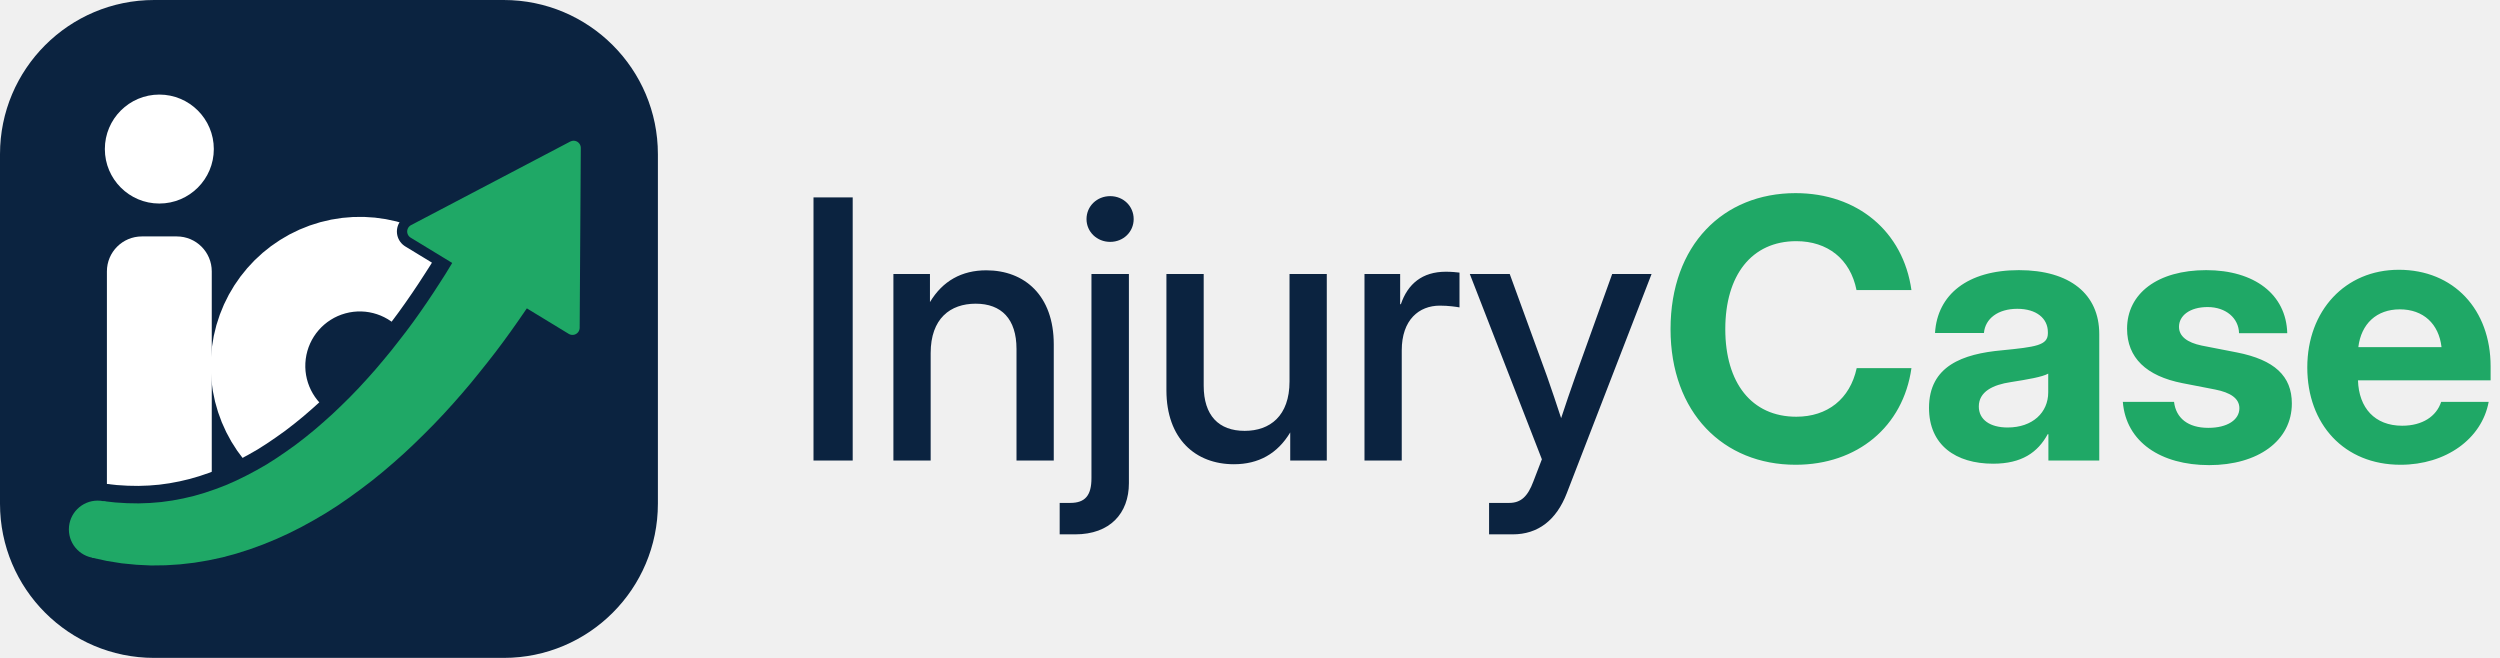
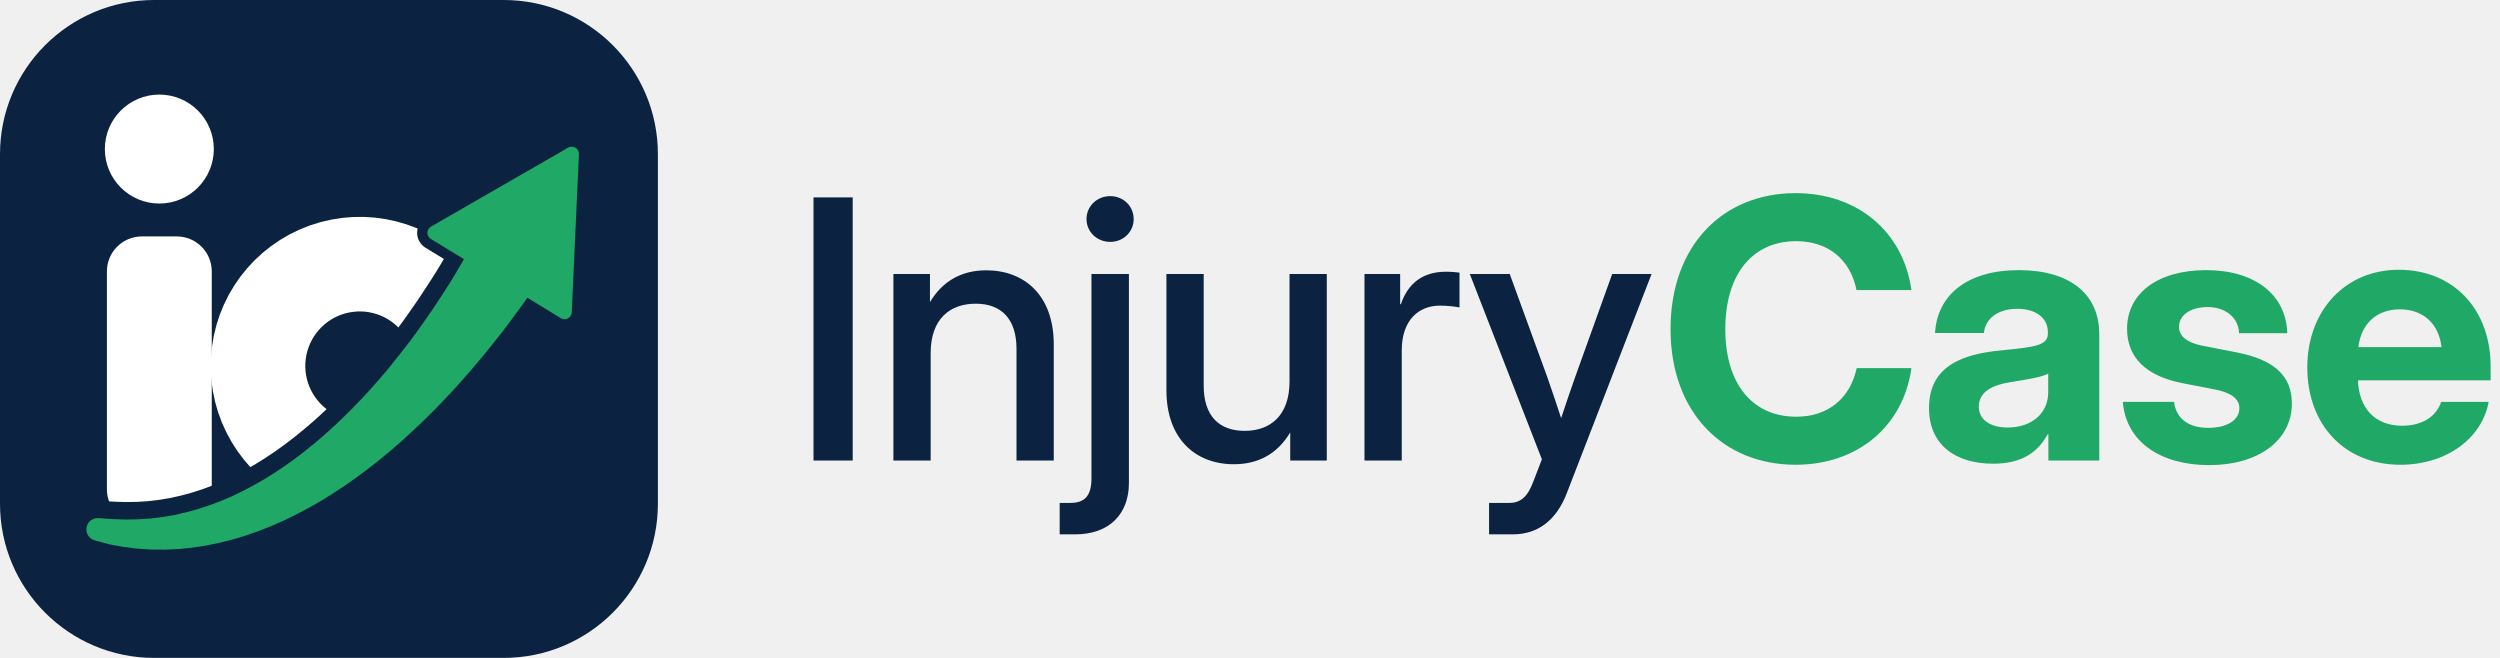
<svg xmlns="http://www.w3.org/2000/svg" viewBox="0 0 243.2 64.0" role="img" aria-label="InjuryCase">
  <g>
    <rect width="64" height="64" rx="15" fill="#0B2340" />
    <circle cx="15.5" cy="14.5" r="5.3" fill="#FFFFFF" />
    <rect x="10.4" y="23" width="10.2" height="28" rx="3.4" fill="#FFFFFF" />
-     <clipPath id="c668-logo-horizontal">
-       <path d="M0.00 0.00 L64.00 0.00 L64.00 28.41 L52.30 28.41 L51.68 29.36 L51.03 30.32 L50.36 31.29 L49.66 32.28 L48.94 33.27 L48.19 34.27 L47.41 35.27 L46.61 36.27 L45.79 37.28 L44.94 38.28 L44.07 39.27 L43.17 40.26 L42.25 41.23 L41.30 42.19 L40.33 43.14 L39.34 44.07 L38.32 44.98 L37.28 45.87 L36.21 46.74 L35.12 47.57 L34.01 48.38 L32.88 49.16 L31.72 49.90 L30.53 50.60 L29.33 51.26 L28.10 51.88 L26.85 52.45 L25.58 52.97 L24.29 53.44 L22.97 53.86 L21.64 54.22 L20.28 54.51 L18.91 54.74 L17.52 54.90 L16.12 54.99 L14.70 55.01 L13.28 54.94 L11.84 54.80 L10.40 54.57 L8.95 54.25 L0.00 54.25 Z" />
+     <clipPath id="c7682-logo-horizontal">
+       <path d="M0.00 0.00 L64.00 0.00 L64.00 27.40 L52.38 27.40 L51.75 28.33 L51.08 29.28 L50.39 30.24 L49.67 31.21 L48.93 32.20 L48.15 33.18 L47.35 34.18 L46.53 35.17 L45.68 36.17 L44.81 37.16 L43.91 38.15 L42.98 39.13 L42.04 40.10 L41.07 41.05 L40.07 41.99 L39.06 42.92 L38.02 43.82 L36.96 44.70 L35.88 45.55 L34.77 46.38 L33.65 47.17 L32.50 47.93 L31.34 48.66 L30.15 49.34 L28.95 49.98 L27.73 50.58 L26.49 51.13 L25.23 51.63 L23.96 52.08 L22.67 52.47 L21.37 52.80 L20.06 53.07 L18.73 53.27 L17.40 53.41 L16.05 53.47 L14.70 53.46 L13.35 53.37 L11.99 53.20 L10.63 52.95 L9.29 52.58 L0.00 52.58 Z" />
    </clipPath>
-     <path clip-path="url(#c668-logo-horizontal)" d="M42.80 29.50 A9.9 9.9 0 1 0 30.05 44.17" fill="none" stroke="#FFFFFF" stroke-width="9.2" stroke-linecap="round" />
-     <path d="M8.95 54.25 L10.40 54.57 L11.84 54.80 L13.28 54.94 L14.70 55.01 L16.12 54.99 L17.52 54.90 L18.91 54.74 L20.28 54.51 L21.64 54.22 L22.97 53.86 L24.29 53.44 L25.58 52.97 L26.85 52.45 L28.10 51.88 L29.33 51.26 L30.53 50.60 L31.72 49.90 L32.88 49.16 L34.01 48.38 L35.12 47.57 L36.21 46.74 L37.28 45.87 L38.32 44.98 L39.34 44.07 L40.33 43.14 L41.30 42.19 L42.25 41.23 L43.17 40.26 L44.07 39.27 L44.94 38.28 L45.79 37.28 L46.61 36.27 L47.41 35.27 L48.19 34.27 L48.94 33.27 L49.66 32.28 L50.36 31.29 L51.03 30.32 L51.68 29.36 L52.30 28.41 L44.95 23.94 L44.44 24.83 L43.90 25.73 L43.34 26.65 L42.75 27.57 L42.14 28.51 L41.51 29.45 L40.86 30.39 L40.19 31.33 L39.49 32.27 L38.77 33.20 L38.04 34.13 L37.28 35.05 L36.51 35.96 L35.71 36.86 L34.90 37.74 L34.07 38.60 L33.22 39.44 L32.36 40.26 L31.48 41.05 L30.59 41.82 L29.68 42.56 L28.76 43.27 L27.82 43.94 L26.88 44.58 L25.92 45.19 L24.94 45.75 L23.96 46.27 L22.96 46.76 L21.96 47.20 L20.94 47.59 L19.91 47.94 L18.88 48.24 L17.82 48.49 L16.76 48.69 L15.68 48.84 L14.59 48.93 L13.48 48.97 L12.36 48.95 L11.22 48.88 L10.05 48.75 Z M55.80 14.39 L55.69 31.88 L40.31 22.52 Z" fill="#0B2340" stroke="#0B2340" stroke-width="3.4" stroke-linejoin="round" />
-     <circle cx="9.50" cy="51.50" r="4.5" fill="#0B2340" />
-     <path d="M8.95 54.25 L10.40 54.57 L11.84 54.80 L13.28 54.94 L14.70 55.01 L16.12 54.99 L17.52 54.90 L18.91 54.74 L20.28 54.51 L21.64 54.22 L22.97 53.86 L24.29 53.44 L25.58 52.97 L26.85 52.45 L28.10 51.88 L29.33 51.26 L30.53 50.60 L31.72 49.90 L32.88 49.16 L34.01 48.38 L35.12 47.57 L36.21 46.74 L37.28 45.87 L38.32 44.98 L39.34 44.07 L40.33 43.14 L41.30 42.19 L42.25 41.23 L43.17 40.26 L44.07 39.27 L44.94 38.28 L45.79 37.28 L46.61 36.27 L47.41 35.27 L48.19 34.27 L48.94 33.27 L49.66 32.28 L50.36 31.29 L51.03 30.32 L51.68 29.36 L52.30 28.41 L44.95 23.94 L44.44 24.83 L43.90 25.73 L43.34 26.65 L42.75 27.57 L42.14 28.51 L41.51 29.45 L40.86 30.39 L40.19 31.33 L39.49 32.27 L38.77 33.20 L38.04 34.13 L37.28 35.05 L36.51 35.96 L35.71 36.86 L34.90 37.74 L34.07 38.60 L33.22 39.44 L32.36 40.26 L31.48 41.05 L30.59 41.82 L29.68 42.56 L28.76 43.27 L27.82 43.94 L26.88 44.58 L25.92 45.19 L24.94 45.75 L23.96 46.27 L22.96 46.76 L21.96 47.20 L20.94 47.59 L19.91 47.94 L18.88 48.24 L17.82 48.49 L16.76 48.69 L15.68 48.84 L14.59 48.93 L13.48 48.97 L12.36 48.95 L11.22 48.88 L10.05 48.75 Z" fill="#1FA866" />
-     <circle cx="9.50" cy="51.50" r="2.80" fill="#1FA866" />
-     <path d="M55.80 14.39 L55.69 31.88 L40.31 22.52 Z" fill="#1FA866" stroke="#1FA866" stroke-width="1.4" stroke-linejoin="round" />
+     <path clip-path="url(#c7682-logo-horizontal)" d="M42.80 29.50 A9.9 9.9 0 1 0 30.05 44.17" fill="none" stroke="#FFFFFF" stroke-width="9.2" stroke-linecap="round" />
+     <path d="M9.29 52.58 L10.63 52.95 L11.99 53.20 L13.35 53.37 L14.70 53.46 L16.05 53.47 L17.40 53.41 L18.73 53.27 L20.06 53.07 L21.37 52.80 L22.67 52.47 L23.96 52.08 L25.23 51.63 L26.49 51.13 L27.73 50.58 L28.95 49.98 L30.15 49.34 L31.34 48.66 L32.50 47.93 L33.65 47.17 L34.77 46.38 L35.88 45.55 L36.96 44.70 L38.02 43.82 L39.06 42.92 L40.07 41.99 L41.07 41.05 L42.04 40.10 L42.98 39.13 L43.91 38.15 L44.81 37.16 L45.68 36.17 L46.53 35.17 L47.35 34.18 L48.15 33.18 L48.93 32.20 L49.67 31.21 L50.39 30.24 L51.08 29.28 L51.75 28.33 L52.38 27.40 L46.06 23.55 L45.56 24.46 L45.04 25.38 L44.49 26.32 L43.91 27.28 L43.30 28.24 L42.67 29.21 L42.02 30.19 L41.34 31.17 L40.64 32.16 L39.92 33.14 L39.17 34.11 L38.40 35.08 L37.62 36.05 L36.81 36.99 L35.98 37.93 L35.13 38.85 L34.26 39.75 L33.37 40.63 L32.46 41.49 L31.54 42.32 L30.60 43.12 L29.64 43.90 L28.67 44.64 L27.68 45.35 L26.67 46.02 L25.66 46.65 L24.62 47.24 L23.57 47.79 L22.51 48.30 L21.43 48.76 L20.33 49.17 L19.23 49.53 L18.10 49.84 L16.96 50.10 L15.80 50.30 L14.63 50.44 L13.43 50.52 L12.22 50.54 L10.98 50.50 L9.71 50.42 Z M55.62 14.97 L54.92 30.35 L42.28 22.65 Z" fill="#0B2340" stroke="#0B2340" stroke-width="3.4" stroke-linejoin="round" />
+     <circle cx="9.50" cy="51.50" r="2.80" fill="#0B2340" />
+     <path d="M9.29 52.58 L10.63 52.95 L11.99 53.20 L13.35 53.37 L14.70 53.46 L16.05 53.47 L17.40 53.41 L18.73 53.27 L20.06 53.07 L21.37 52.80 L22.67 52.47 L23.96 52.08 L25.23 51.63 L26.49 51.13 L27.73 50.58 L28.95 49.98 L30.15 49.34 L31.34 48.66 L32.50 47.93 L33.65 47.17 L34.77 46.38 L35.88 45.55 L36.96 44.70 L38.02 43.82 L39.06 42.92 L40.07 41.99 L41.07 41.05 L42.04 40.10 L42.98 39.13 L43.91 38.15 L44.81 37.16 L45.68 36.17 L46.53 35.17 L47.35 34.18 L48.15 33.18 L48.93 32.20 L49.67 31.21 L50.39 30.24 L51.08 29.28 L51.75 28.33 L52.38 27.40 L46.06 23.55 L45.56 24.46 L45.04 25.38 L44.49 26.32 L43.91 27.28 L43.30 28.24 L42.67 29.21 L42.02 30.19 L41.34 31.17 L40.64 32.16 L39.92 33.14 L39.17 34.11 L38.40 35.08 L37.62 36.05 L36.81 36.99 L35.98 37.93 L35.13 38.85 L34.26 39.75 L33.37 40.63 L32.46 41.49 L31.54 42.32 L30.60 43.12 L29.64 43.90 L28.67 44.64 L27.68 45.35 L26.67 46.02 L25.66 46.65 L24.62 47.24 L23.57 47.79 L22.51 48.30 L21.43 48.76 L20.33 49.17 L19.23 49.53 L18.10 49.84 L16.96 50.10 L15.80 50.30 L14.63 50.44 L13.43 50.52 L12.22 50.54 L10.98 50.50 L9.71 50.42 Z" fill="#1FA866" />
+     <circle cx="9.50" cy="51.50" r="1.10" fill="#1FA866" />
+     <path d="M55.62 14.97 L54.92 30.35 L42.28 22.65 Z" fill="#1FA866" stroke="#1FA866" stroke-width="1.4" stroke-linejoin="round" />
  </g>
  <path fill="#0B2340" d="M82.951 19.2H79.137V44.8H82.951Z M90.535 34.354C90.535 30.986 92.442 29.543 94.916 29.543C97.425 29.543 98.885 31.038 98.885 33.941V44.8H102.51V33.495C102.51 28.753 99.675 26.296 95.947 26.296C93.559 26.296 91.703 27.327 90.466 29.388V26.657H86.91V44.8H90.535Z M106.177 26.657V46.518C106.177 48.202 105.559 48.923 104.116 48.923H103.085V51.982H104.597C107.981 51.982 109.82 49.937 109.82 46.999V26.657ZM107.998 23.53C109.287 23.53 110.284 22.55 110.284 21.313C110.284 20.059 109.287 19.08 107.998 19.08C106.71 19.08 105.696 20.059 105.696 21.313C105.696 22.55 106.71 23.53 107.998 23.53Z M120.033 45.161C122.438 45.161 124.276 44.13 125.513 42.068V44.8H129.07V26.657H125.445V37.103C125.445 40.47 123.538 41.914 121.081 41.914C118.555 41.914 117.095 40.419 117.095 37.515V26.657H113.469V37.962C113.469 42.704 116.304 45.161 120.033 45.161Z M132.737 44.8H136.362V34.079C136.362 31.124 138.029 29.732 140.073 29.732C140.915 29.732 141.705 29.852 141.98 29.904V26.519C141.688 26.485 141.207 26.433 140.657 26.433C138.355 26.433 136.946 27.619 136.276 29.595H136.207V26.657H132.737Z M144.857 51.982H147.159C149.616 51.982 151.403 50.607 152.417 47.979L160.664 26.657H156.832L153.258 36.605C152.777 37.962 152.313 39.319 151.867 40.677C151.42 39.319 150.973 37.962 150.492 36.605L146.867 26.657H142.984L149.994 44.68L149.169 46.827C148.62 48.305 147.949 48.923 146.815 48.923H144.857Z" />
  <path fill="#1FA866" d="M174.674 45.212C180.671 45.212 185.138 41.518 185.945 35.814H180.619C179.966 38.821 177.767 40.539 174.743 40.539C170.379 40.539 167.836 37.223 167.836 32.017C167.836 26.777 170.396 23.461 174.743 23.461C177.784 23.461 180.001 25.196 180.602 28.22H185.945C185.138 22.499 180.671 18.788 174.674 18.788C167.63 18.788 162.51 23.839 162.51 32.017C162.51 40.144 167.647 45.212 174.674 45.212Z M193.89 45.109C196.674 45.109 198.237 44.01 199.199 42.24H199.268V44.8H204.216V32.498C204.216 28.615 201.364 26.279 196.399 26.279C191.416 26.279 188.461 28.65 188.238 32.395H192.997C193.117 31.003 194.354 30.041 196.244 30.041C198.1 30.041 199.217 30.969 199.217 32.309V32.43C199.217 33.598 198.048 33.752 194.732 34.079C190.952 34.423 187.654 35.591 187.654 39.68C187.654 43.305 190.265 45.109 193.89 45.109ZM195.299 41.587C193.598 41.587 192.499 40.831 192.499 39.543C192.499 38.099 193.873 37.429 195.608 37.172C197.241 36.914 198.667 36.673 199.251 36.347V38.168C199.251 40.127 197.739 41.587 195.299 41.587Z M214.91 45.247C219.652 45.247 222.951 42.876 222.951 39.25C222.951 36.587 221.267 35.007 217.608 34.285L214.171 33.615C212.78 33.323 211.972 32.722 211.972 31.794C211.972 30.711 213.02 29.87 214.756 29.87C216.542 29.87 217.78 30.952 217.814 32.412H222.504C222.401 28.632 219.309 26.279 214.618 26.279C209.893 26.279 206.921 28.547 206.921 31.983C206.921 34.801 208.794 36.587 212.316 37.275L215.494 37.893C216.972 38.185 217.848 38.752 217.848 39.714C217.848 40.831 216.697 41.621 214.824 41.621C212.849 41.621 211.68 40.677 211.491 39.096H206.509C206.818 42.996 210.203 45.247 214.91 45.247Z M233.525 45.212C237.923 45.212 241.428 42.704 242.098 39.096H237.476C237.013 40.505 235.655 41.415 233.679 41.415C231.016 41.415 229.47 39.68 229.384 37H242.287V35.642C242.287 30.11 238.696 26.244 233.353 26.244C228.147 26.244 224.453 30.213 224.453 35.746C224.453 41.261 228.027 45.212 233.525 45.212ZM229.418 33.77C229.693 31.502 231.188 30.093 233.456 30.093C235.741 30.093 237.253 31.502 237.511 33.77Z" />
</svg>
